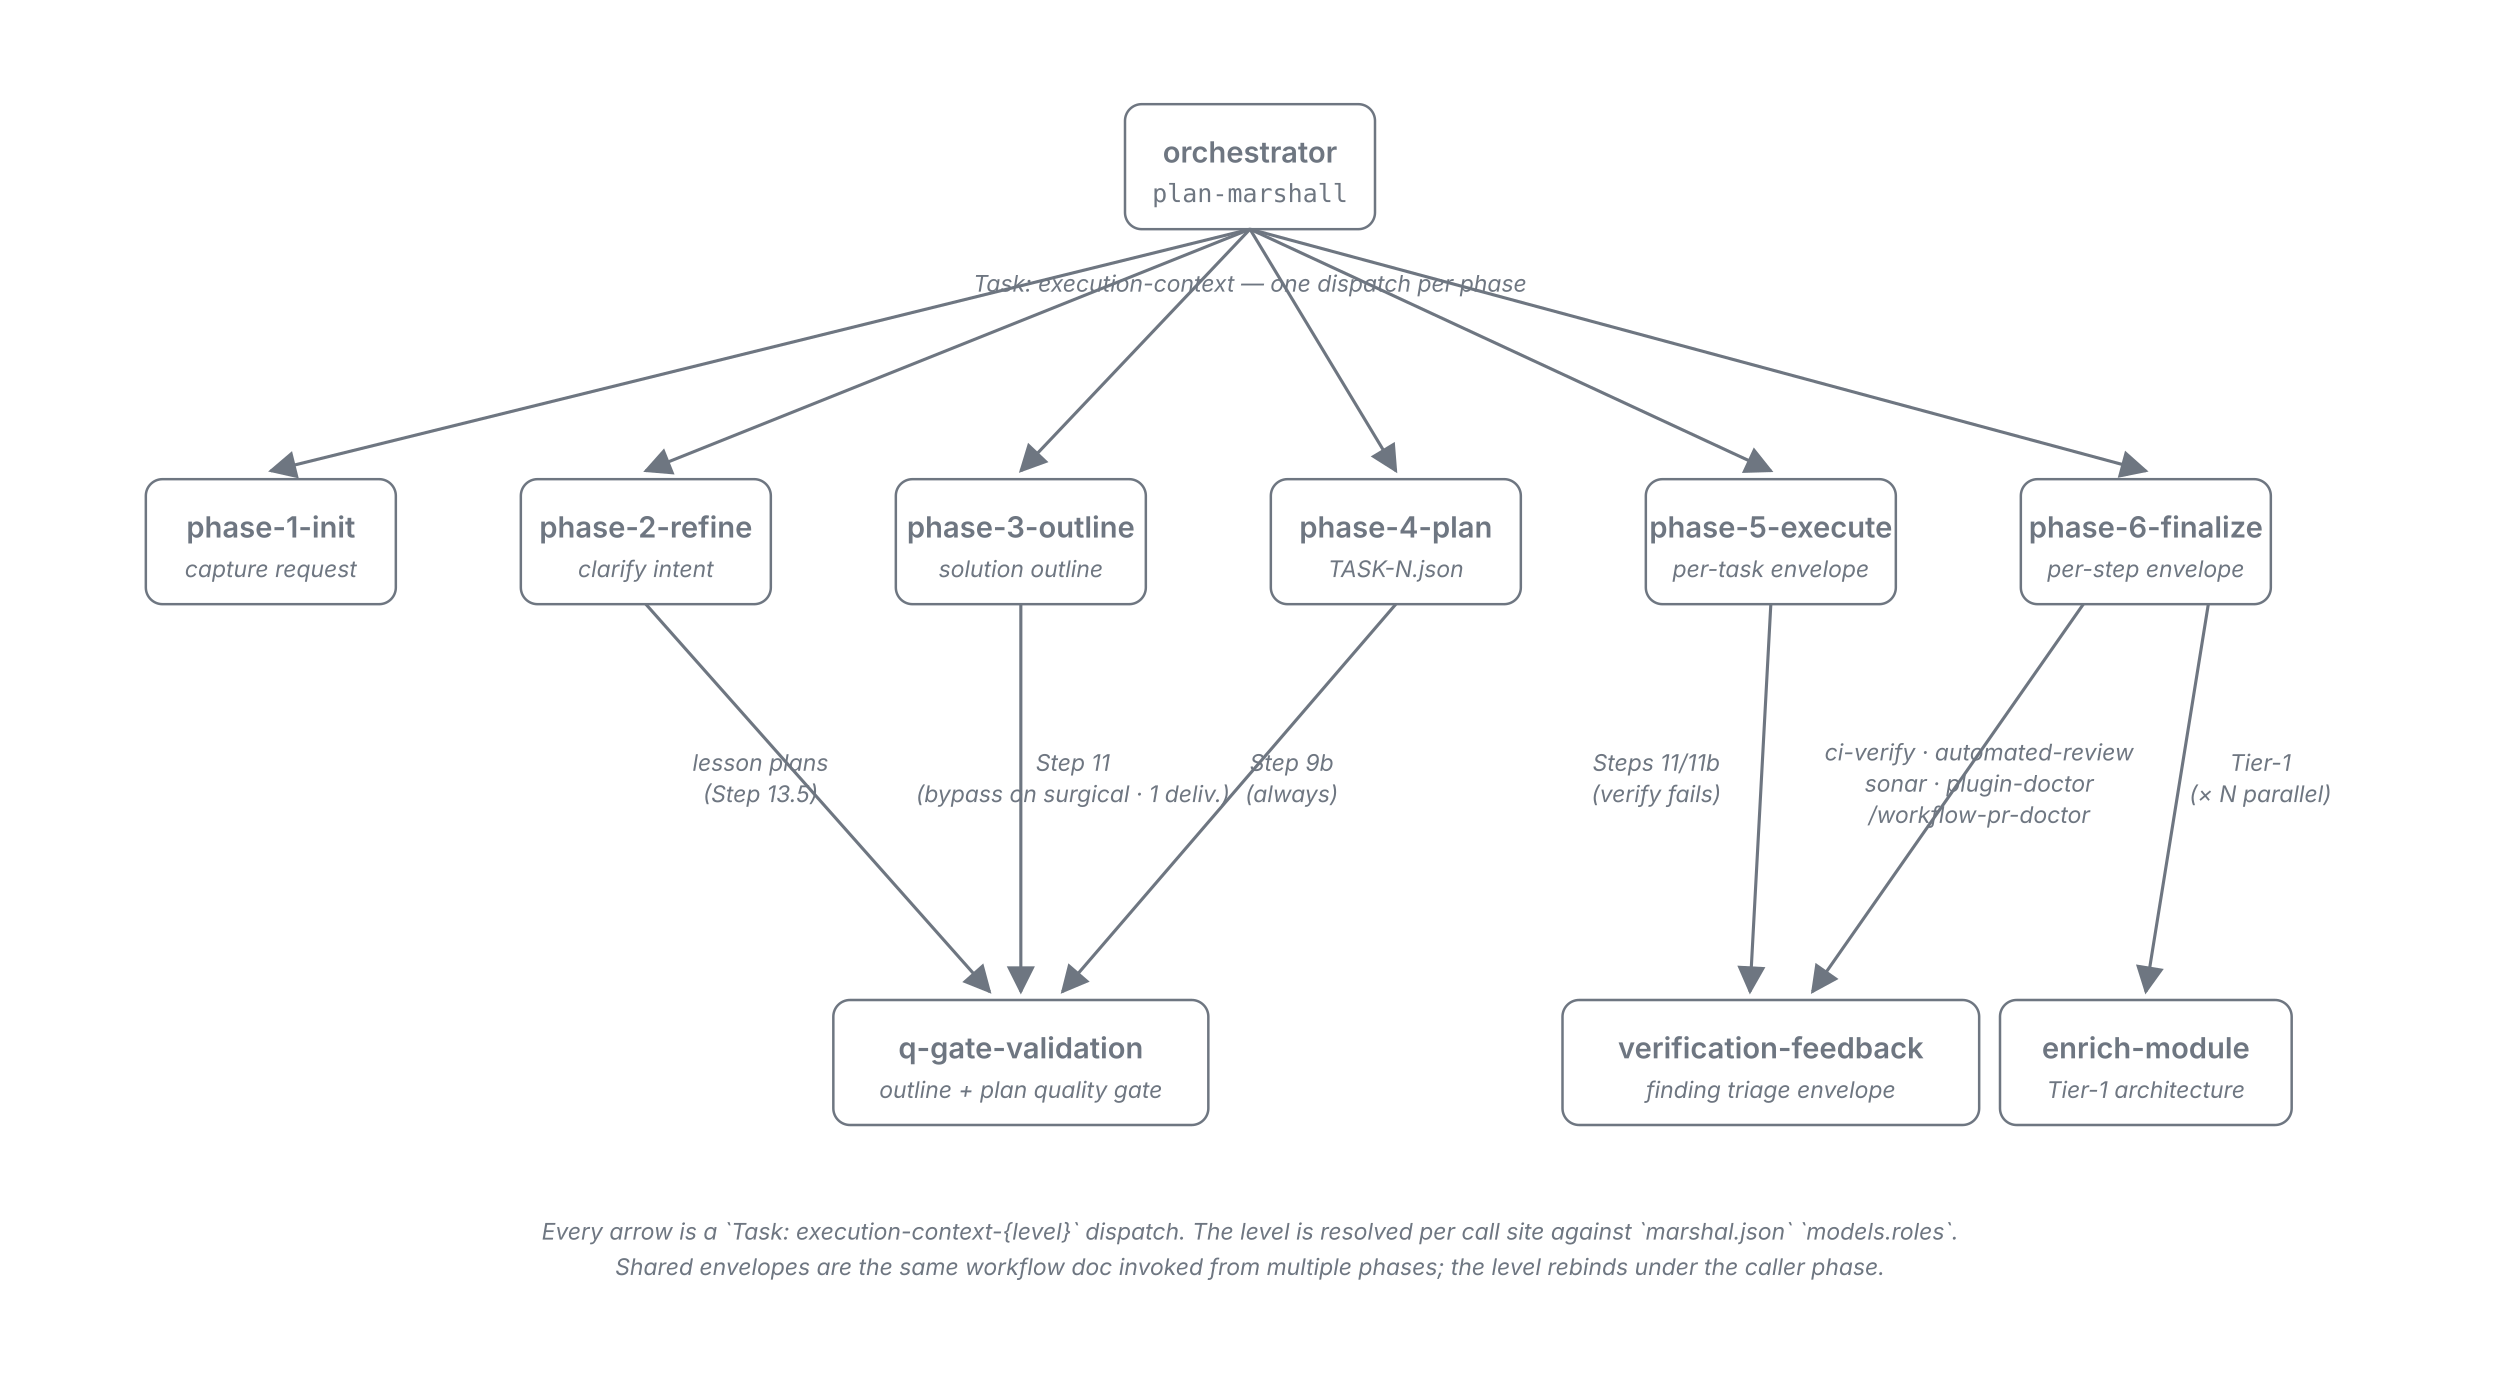
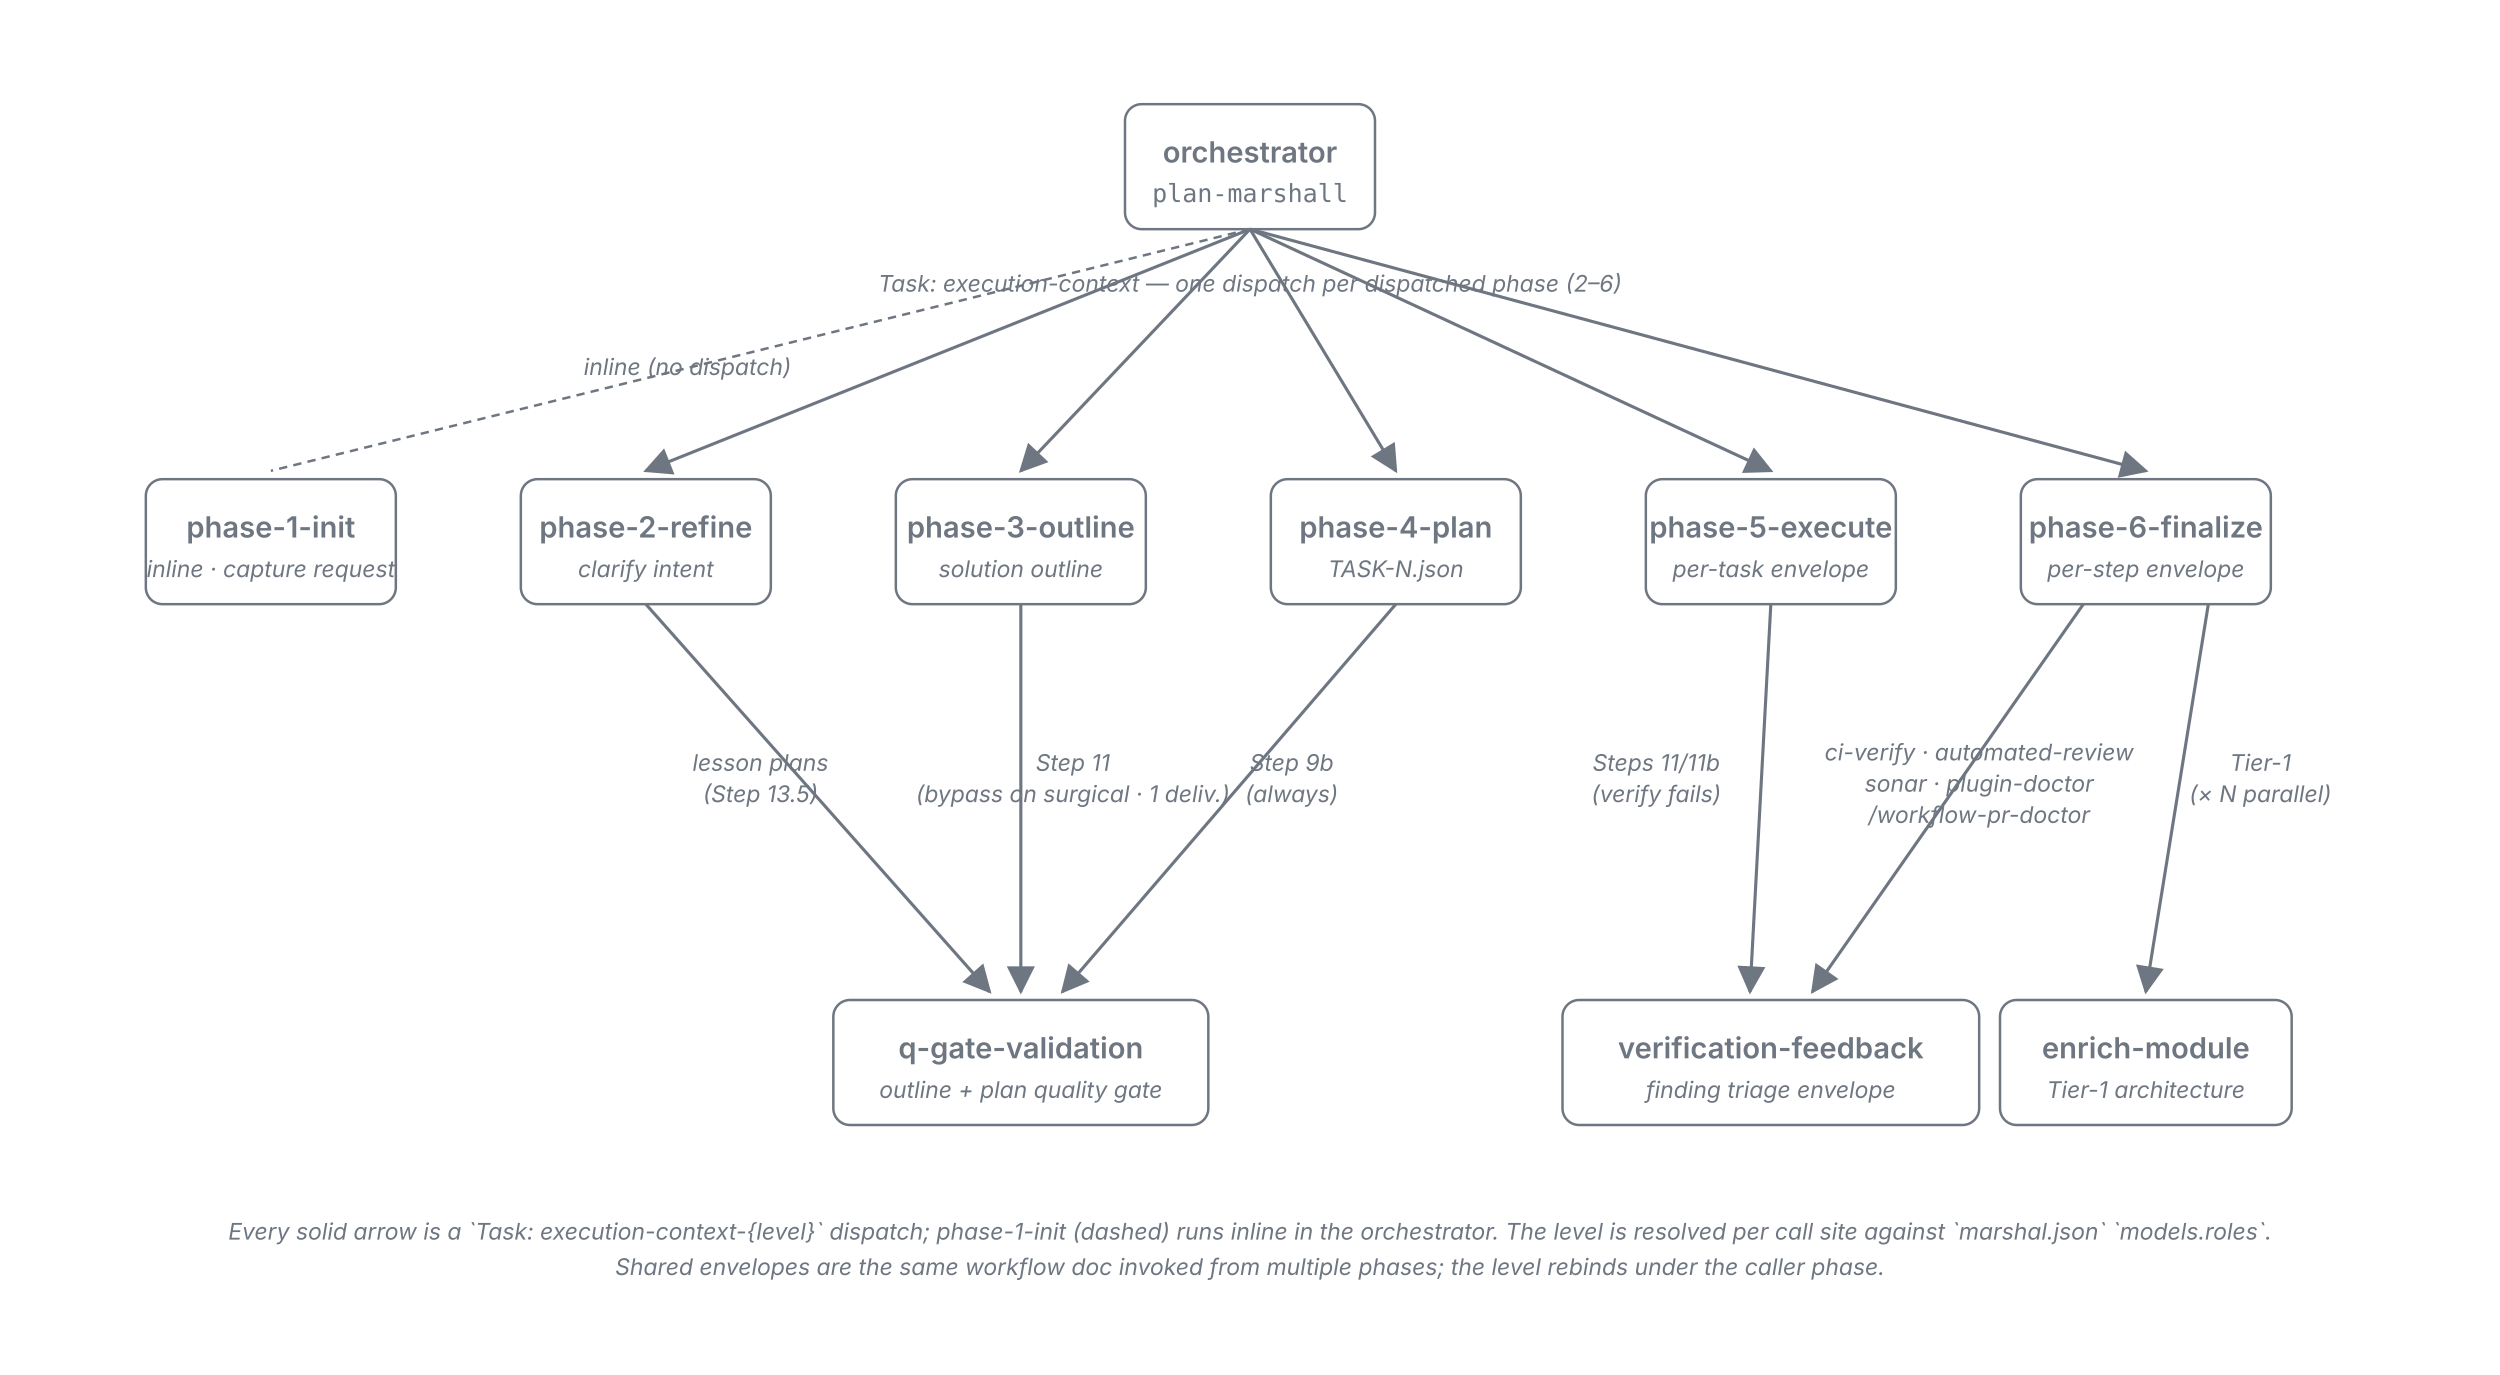
<svg xmlns="http://www.w3.org/2000/svg" viewBox="0 0 1200 660" role="img" aria-labelledby="title desc" font-family="ui-sans-serif, -apple-system, system-ui, 'Segoe UI', sans-serif">
  <defs>
    <marker id="arrow" viewBox="0 0 10 10" refX="9" refY="5" markerWidth="9" markerHeight="9" orient="auto">
      <path d="M0,0 L10,5 L0,10 z" class="arrow-fill" />
    </marker>
    <style>
      .col-header { font-size: 14px; font-weight: 600; fill: #6e7681; text-anchor: middle; }
      .col-sub    { font-size: 11px; fill: #6e7681; text-anchor: middle; font-style: italic; }
      .arrow-lbl  { font-size: 11px; fill: #6e7681; text-anchor: middle; font-style: italic; }
      .mono       { font-family: ui-monospace, 'SF Mono', Menlo, Consolas, monospace; font-size: 12px; fill: #6e7681; text-anchor: middle; }
      .stroke     { stroke: #6e7681; stroke-width: 1.2; fill: none; }
      .arrow      { stroke: #6e7681; stroke-width: 1.5; fill: none; }
      .arrow-fill { fill: #6e7681; }
    </style>
  </defs>
  <rect class="stroke" x="540" y="50" width="120" height="60" rx="8" ry="8" />
  <text x="600" y="78" class="col-header">orchestrator</text>
  <text x="600" y="97" class="mono">plan-marshall</text>
-   <text x="600" y="140" class="arrow-lbl">Task: execution-context — one dispatch per phase</text>
+   <text x="600" y="140" class="arrow-lbl">Task: execution-context — one dispatch per dispatched phase (2–6)</text>
  <rect class="stroke" x="70" y="230" width="120" height="60" rx="8" ry="8" />
  <text x="130" y="258" class="col-header">phase-1-init</text>
-   <text x="130" y="277" class="col-sub">capture request</text>
+   <text x="130" y="277" class="col-sub">inline · capture request</text>
  <rect class="stroke" x="250" y="230" width="120" height="60" rx="8" ry="8" />
  <text x="310" y="258" class="col-header">phase-2-refine</text>
  <text x="310" y="277" class="col-sub">clarify intent</text>
  <rect class="stroke" x="430" y="230" width="120" height="60" rx="8" ry="8" />
  <text x="490" y="258" class="col-header">phase-3-outline</text>
  <text x="490" y="277" class="col-sub">solution outline</text>
  <rect class="stroke" x="610" y="230" width="120" height="60" rx="8" ry="8" />
  <text x="670" y="258" class="col-header">phase-4-plan</text>
  <text x="670" y="277" class="col-sub">TASK-N.json</text>
  <rect class="stroke" x="790" y="230" width="120" height="60" rx="8" ry="8" />
  <text x="850" y="258" class="col-header">phase-5-execute</text>
  <text x="850" y="277" class="col-sub">per-task envelope</text>
  <rect class="stroke" x="970" y="230" width="120" height="60" rx="8" ry="8" />
  <text x="1030" y="258" class="col-header">phase-6-finalize</text>
  <text x="1030" y="277" class="col-sub">per-step envelope</text>
-   <line class="arrow" x1="600" y1="110" x2="130" y2="226" marker-end="url(#arrow)" />
+   <line class="stroke" stroke-dasharray="4 3" x1="600" y1="110" x2="130" y2="226" />
+   <text x="330" y="180" class="arrow-lbl">inline (no dispatch)</text>
  <line class="arrow" x1="600" y1="110" x2="310" y2="226" marker-end="url(#arrow)" />
  <line class="arrow" x1="600" y1="110" x2="490" y2="226" marker-end="url(#arrow)" />
  <line class="arrow" x1="600" y1="110" x2="670" y2="226" marker-end="url(#arrow)" />
  <line class="arrow" x1="600" y1="110" x2="850" y2="226" marker-end="url(#arrow)" />
  <line class="arrow" x1="600" y1="110" x2="1030" y2="226" marker-end="url(#arrow)" />
  <rect class="stroke" x="400" y="480" width="180" height="60" rx="8" ry="8" />
  <text x="490" y="508" class="col-header">q-gate-validation</text>
  <text x="490" y="527" class="col-sub">outline + plan quality gate</text>
  <rect class="stroke" x="750" y="480" width="200" height="60" rx="8" ry="8" />
  <text x="850" y="508" class="col-header">verification-feedback</text>
  <text x="850" y="527" class="col-sub">finding triage envelope</text>
  <rect class="stroke" x="960" y="480" width="140" height="60" rx="8" ry="8" />
  <text x="1030" y="508" class="col-header">enrich-module</text>
  <text x="1030" y="527" class="col-sub">Tier-1 architecture</text>
  <line class="arrow" x1="310" y1="290" x2="475" y2="476" marker-end="url(#arrow)" />
  <text x="365" y="370" class="arrow-lbl">lesson plans</text>
  <text x="365" y="385" class="arrow-lbl">(Step 13.5)</text>
  <line class="arrow" x1="490" y1="290" x2="490" y2="476" marker-end="url(#arrow)" />
  <text x="515" y="370" class="arrow-lbl">Step 11</text>
  <text x="515" y="385" class="arrow-lbl">(bypass on surgical · 1 deliv.)</text>
  <line class="arrow" x1="670" y1="290" x2="510" y2="476" marker-end="url(#arrow)" />
  <text x="620" y="370" class="arrow-lbl">Step 9b</text>
  <text x="620" y="385" class="arrow-lbl">(always)</text>
  <line class="arrow" x1="850" y1="290" x2="840" y2="476" marker-end="url(#arrow)" />
  <text x="795" y="370" class="arrow-lbl">Steps 11/11b</text>
  <text x="795" y="385" class="arrow-lbl">(verify fails)</text>
  <line class="arrow" x1="1000" y1="290" x2="870" y2="476" marker-end="url(#arrow)" />
  <text x="950" y="365" class="arrow-lbl">ci-verify · automated-review</text>
  <text x="950" y="380" class="arrow-lbl">sonar · plugin-doctor</text>
  <text x="950" y="395" class="arrow-lbl">/workflow-pr-doctor</text>
  <line class="arrow" x1="1060" y1="290" x2="1030" y2="476" marker-end="url(#arrow)" />
  <text x="1085" y="370" class="arrow-lbl">Tier-1</text>
  <text x="1085" y="385" class="arrow-lbl">(× N parallel)</text>
-   <text x="600" y="595" class="col-sub">Every arrow is a `Task: execution-context-{level}` dispatch. The level is resolved per call site against `marshal.json` `models.roles`.</text>
+   <text x="600" y="595" class="col-sub">Every solid arrow is a `Task: execution-context-{level}` dispatch; phase-1-init (dashed) runs inline in the orchestrator. The level is resolved per call site against `marshal.json` `models.roles`.</text>
  <text x="600" y="612" class="col-sub">Shared envelopes are the same workflow doc invoked from multiple phases; the level rebinds under the caller phase.</text>
</svg>
